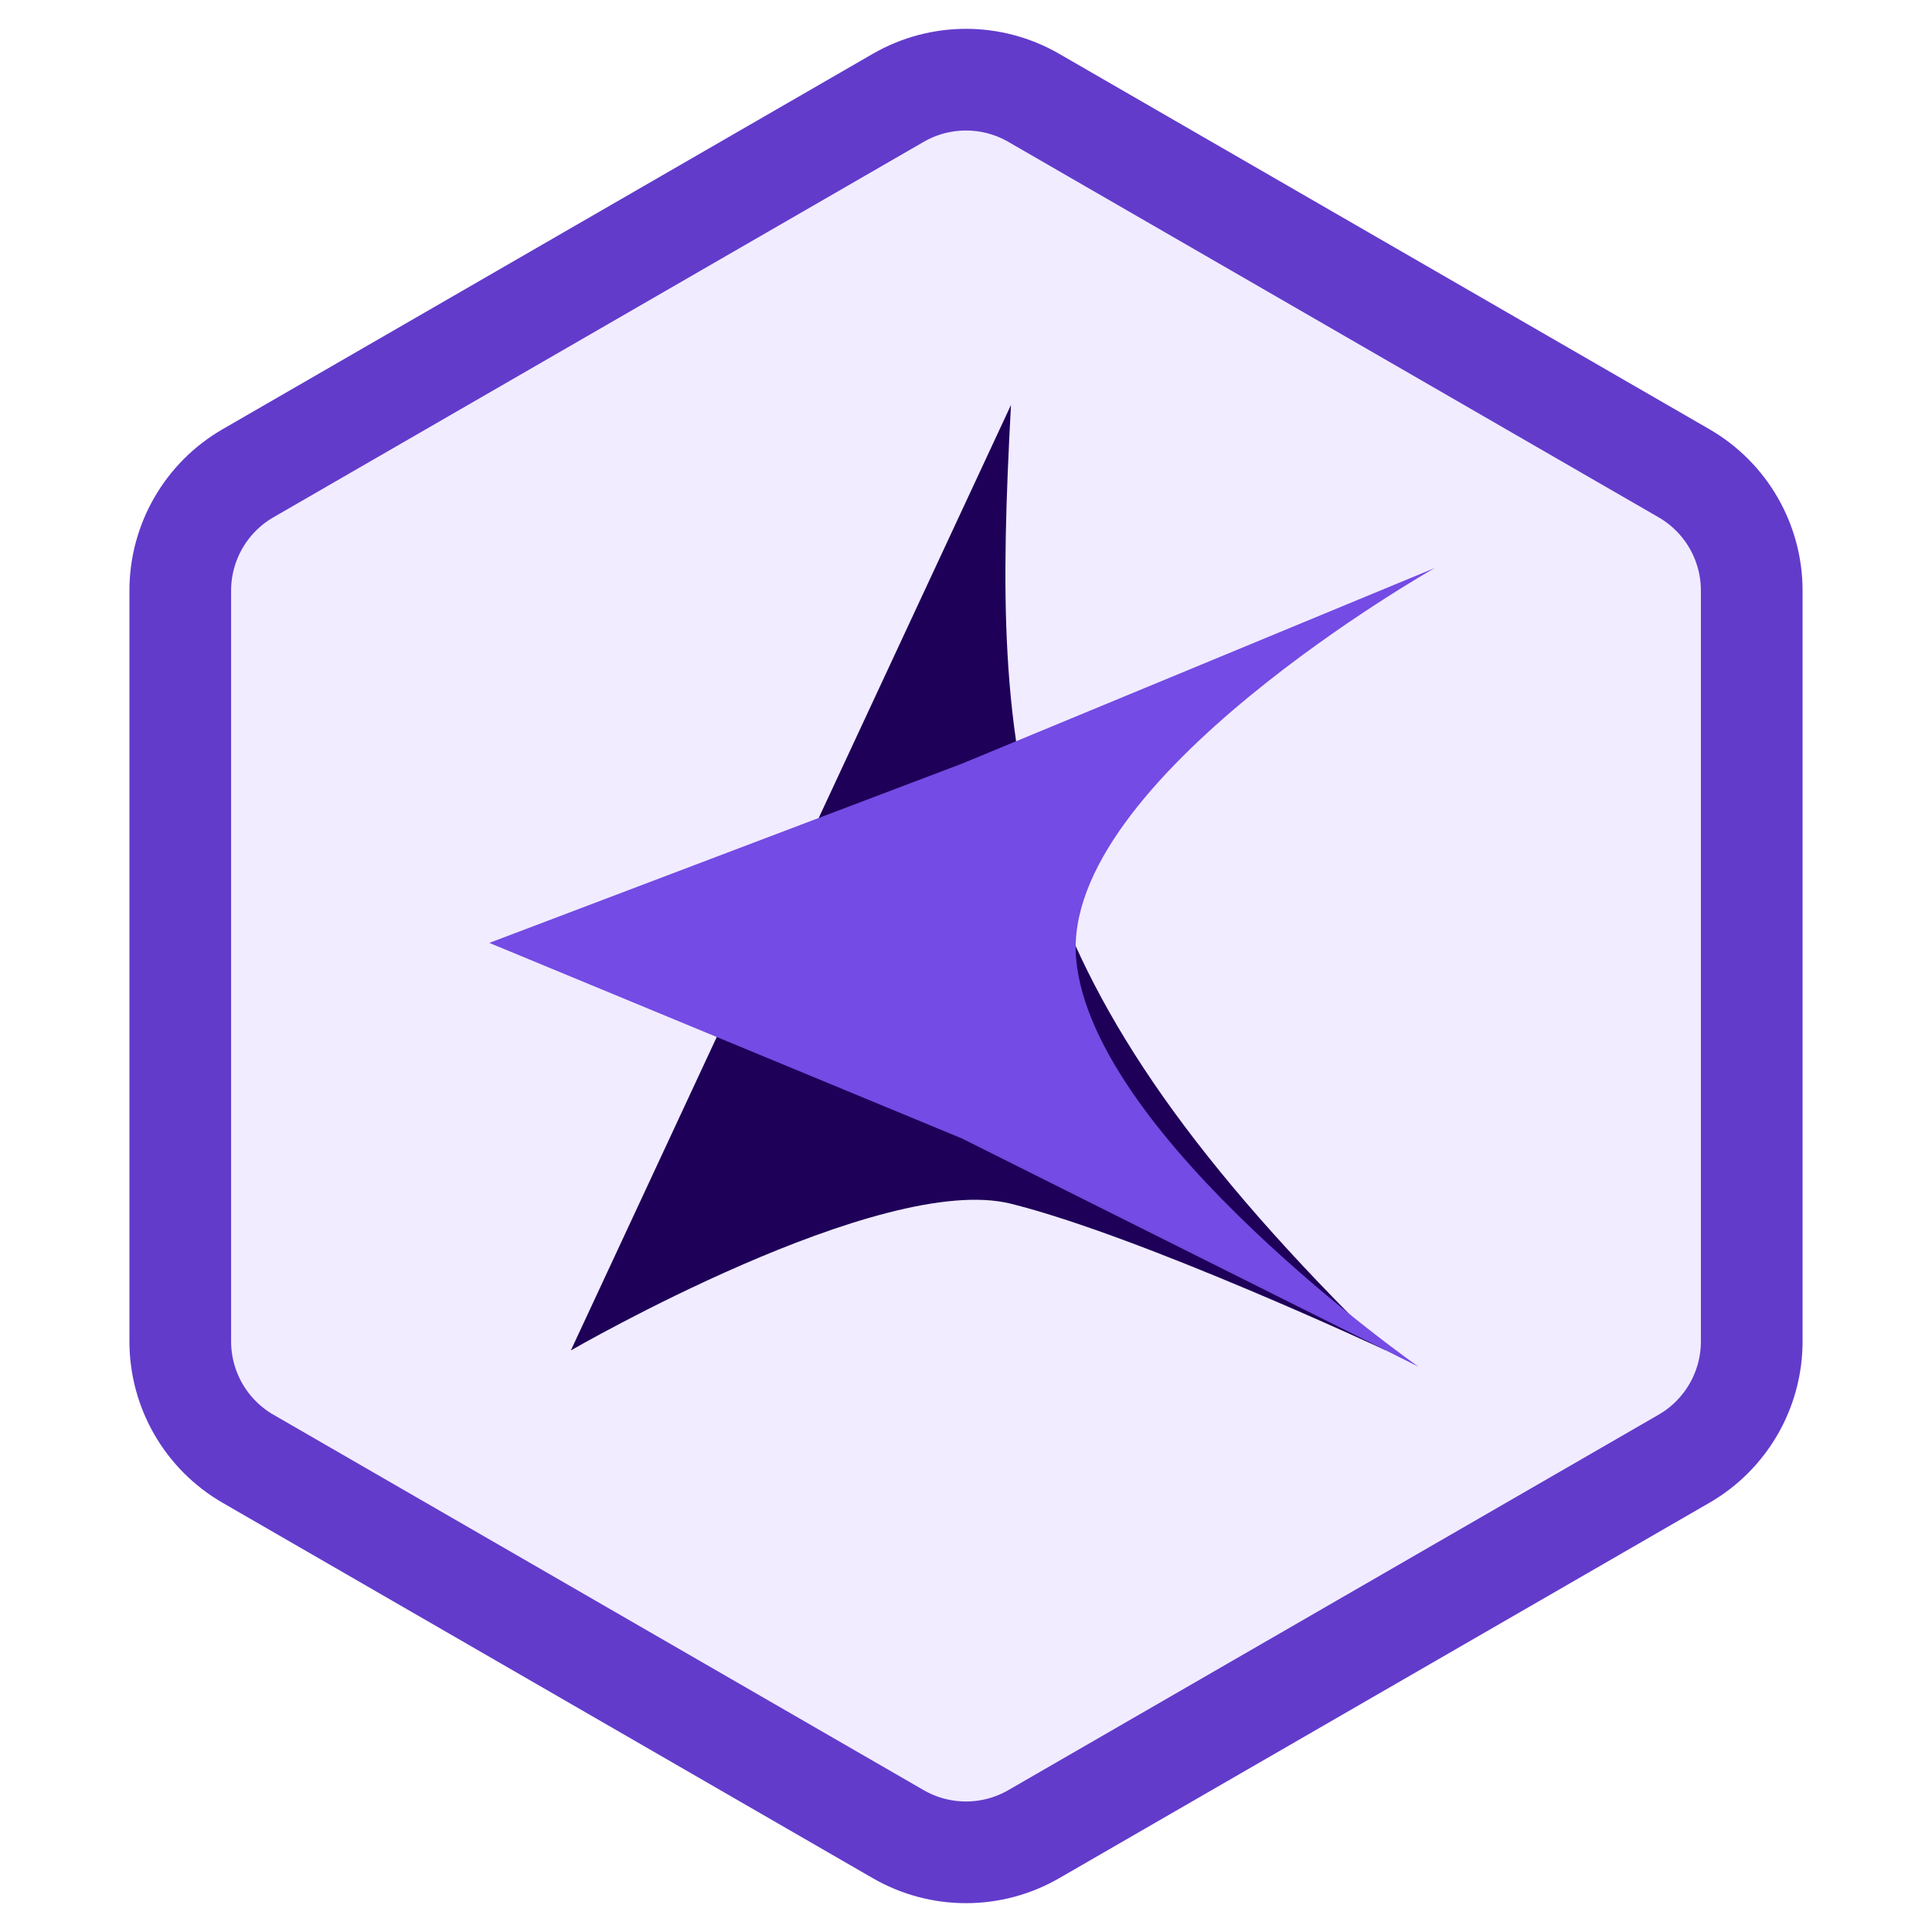
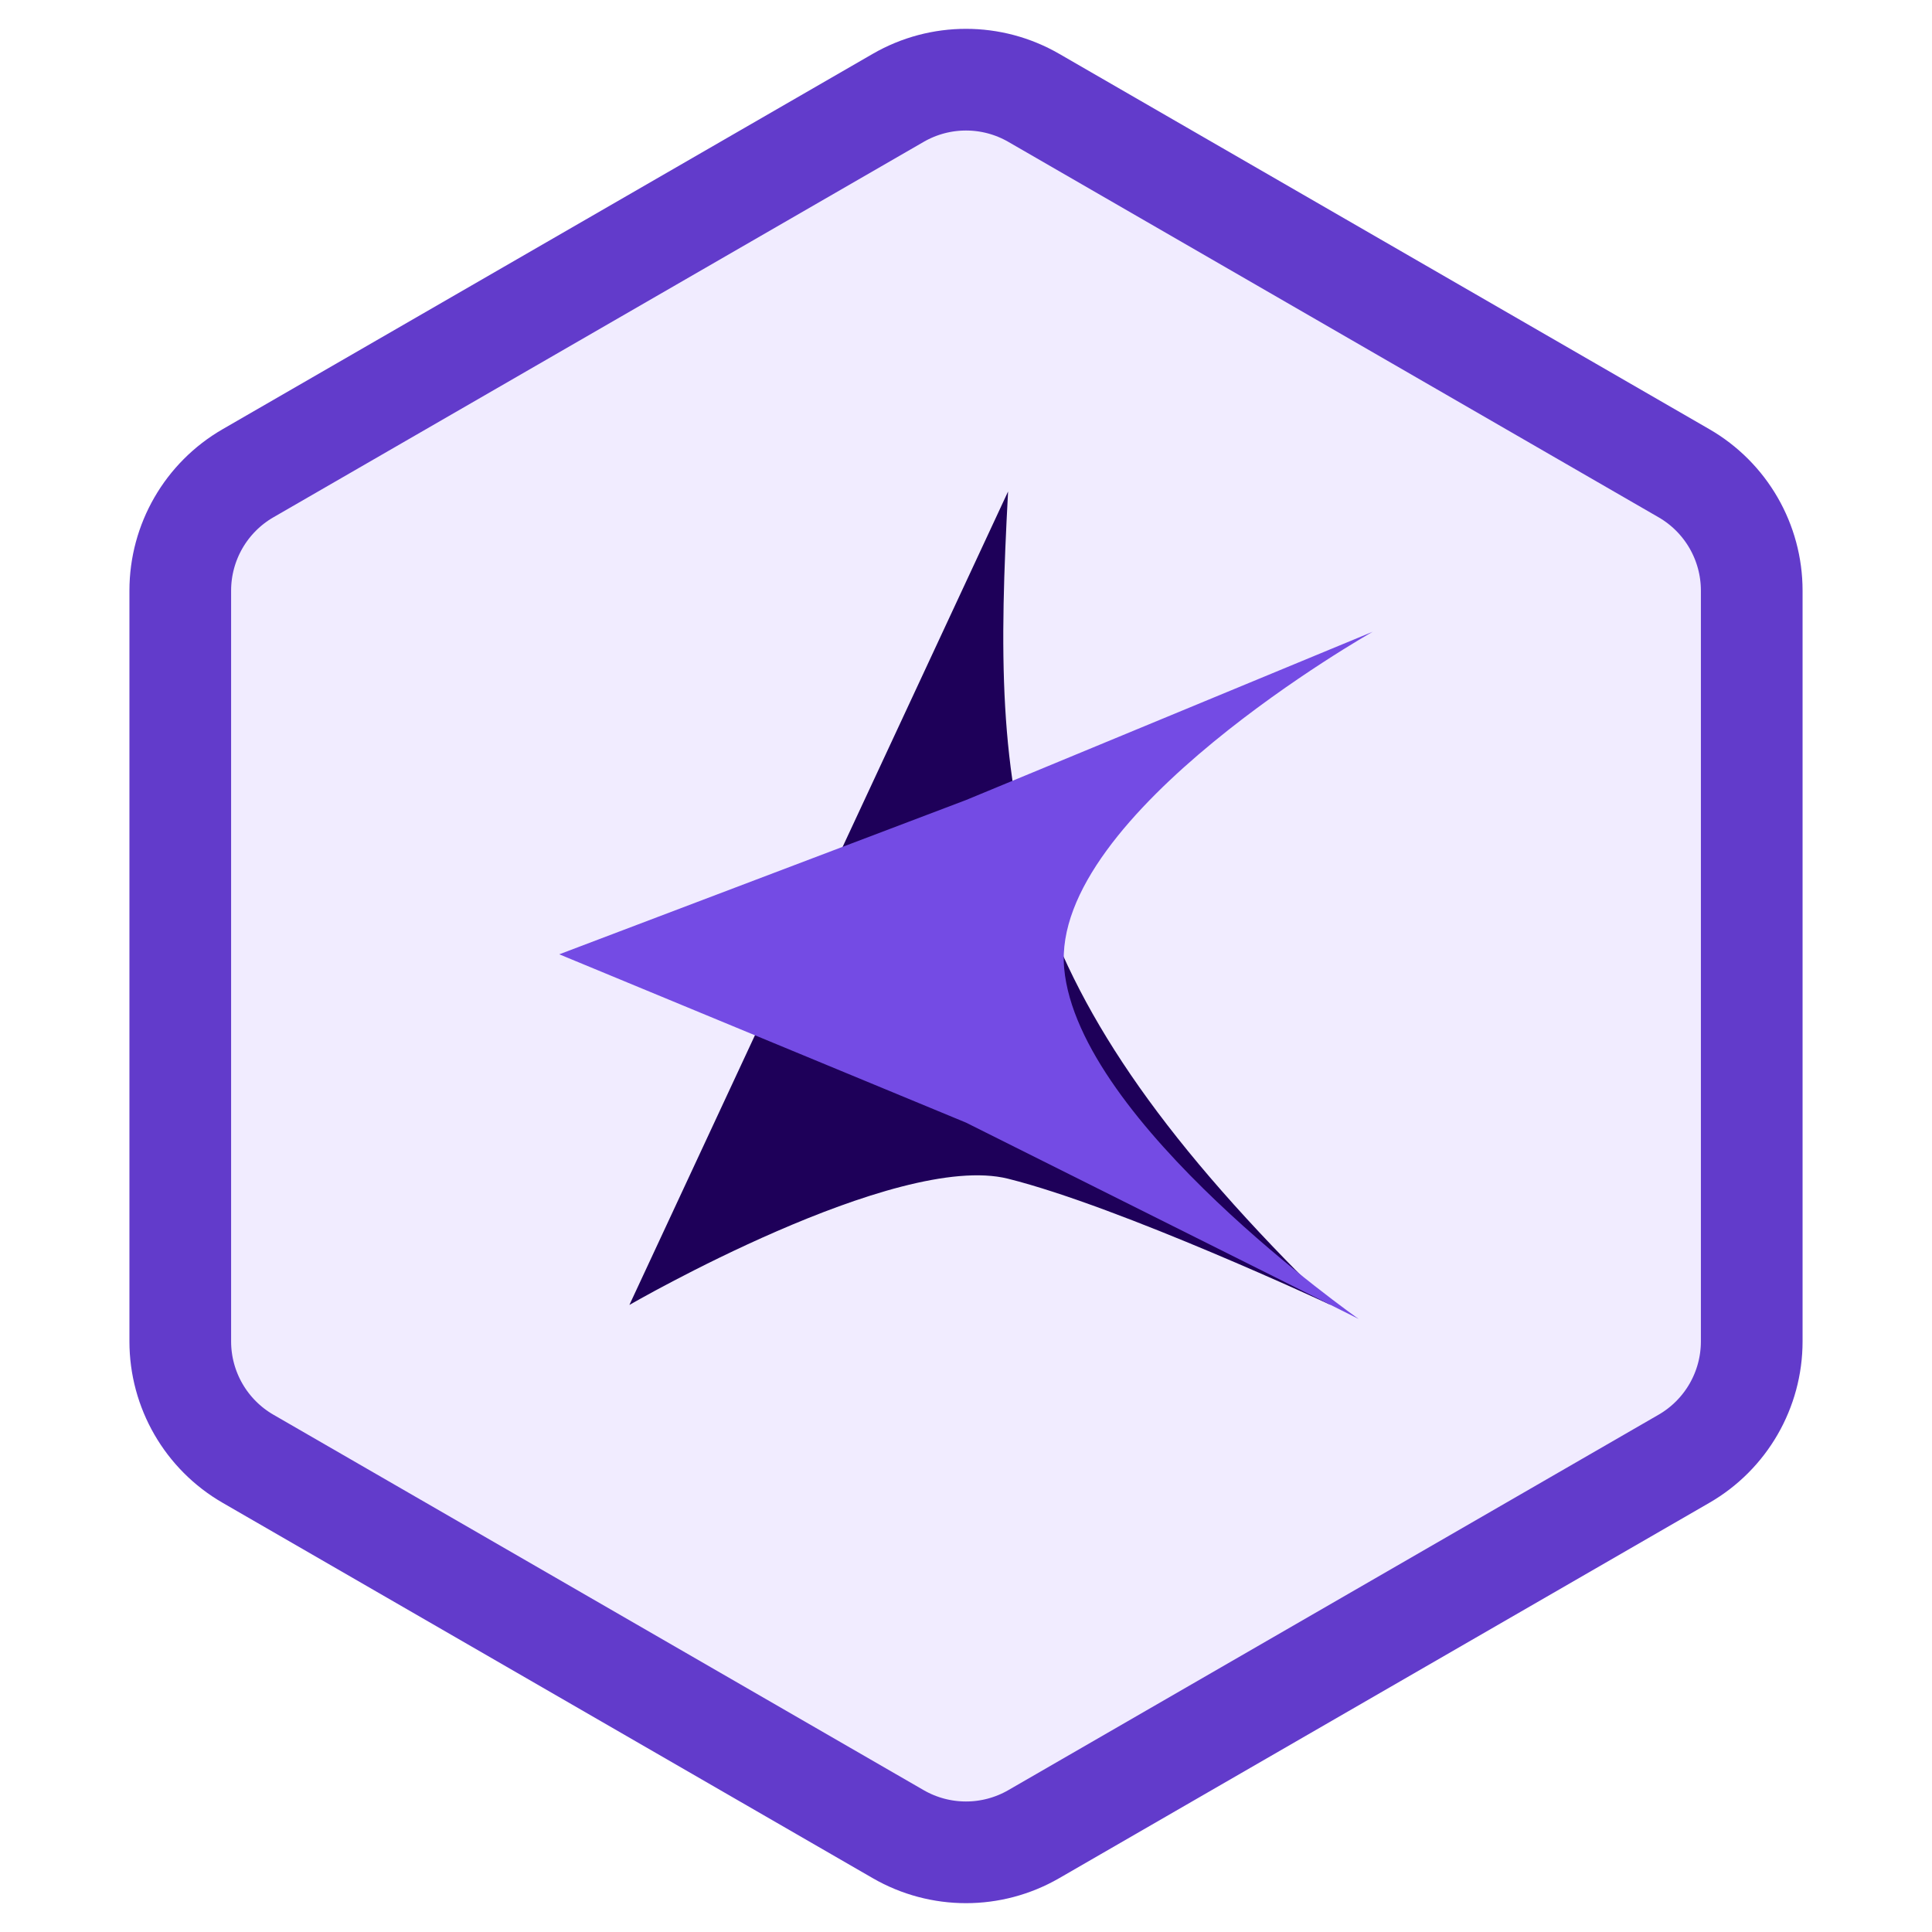
<svg xmlns="http://www.w3.org/2000/svg" width="114" height="114" viewBox="0 0 114 114" fill="none">
-   <path d="M61 5.774L99.363 27.923C101.839 29.352 103.363 31.993 103.363 34.851V79.149C103.363 82.007 101.839 84.648 99.363 86.077L61 108.226C58.525 109.656 55.475 109.656 53 108.226L14.637 86.077C12.161 84.648 10.637 82.007 10.637 79.149V34.851C10.637 31.993 12.161 29.352 14.637 27.923L53 5.774C55.475 4.344 58.525 4.344 61 5.774Z" fill="#F1ECFF" stroke="#623BCB" stroke-width="6" />
-   <path d="M59.654 23.895L33.683 79.684C33.683 79.684 51.959 69.104 59.654 71.028C67.349 72.951 81.777 79.684 81.777 79.684C59.255 57.72 58.493 45.557 59.654 23.895Z" fill="#1E0059" />
-   <path d="M63.501 56.599C62.539 46.019 84.663 33.514 84.663 33.514L56.768 45.057L28.873 55.637L56.768 67.18L83.701 80.646C83.701 80.646 64.463 67.18 63.501 56.599Z" fill="#744BE4" />
+   <path d="M53 5.774C55.475 4.344 58.525 4.344 61 5.774L99.363 27.923C101.839 29.352 103.363 31.993 103.363 34.851V79.149C103.363 82.007 101.839 84.648 99.363 86.077L61 108.226C58.525 109.656 55.475 109.656 53 108.227L14.637 86.077C12.161 84.648 10.637 82.007 10.637 79.149V34.851C10.637 31.993 12.161 29.352 14.637 27.923L53 5.774Z" fill="#F1ECFF" stroke="#623BCB" stroke-width="6" />
+   <path d="M59.483 29L37.138 77C37.138 77 52.862 67.897 59.483 69.552C66.103 71.207 78.517 77 78.517 77C59.139 58.102 58.484 47.638 59.483 29Z" fill="#1E0059" />
+   <path d="M62.793 57.138C61.965 48.034 81 37.276 81 37.276L57 47.207L33 56.31L57 66.241L80.172 77.827C80.172 77.827 63.621 66.241 62.793 57.138Z" fill="#744BE4" />
</svg>
